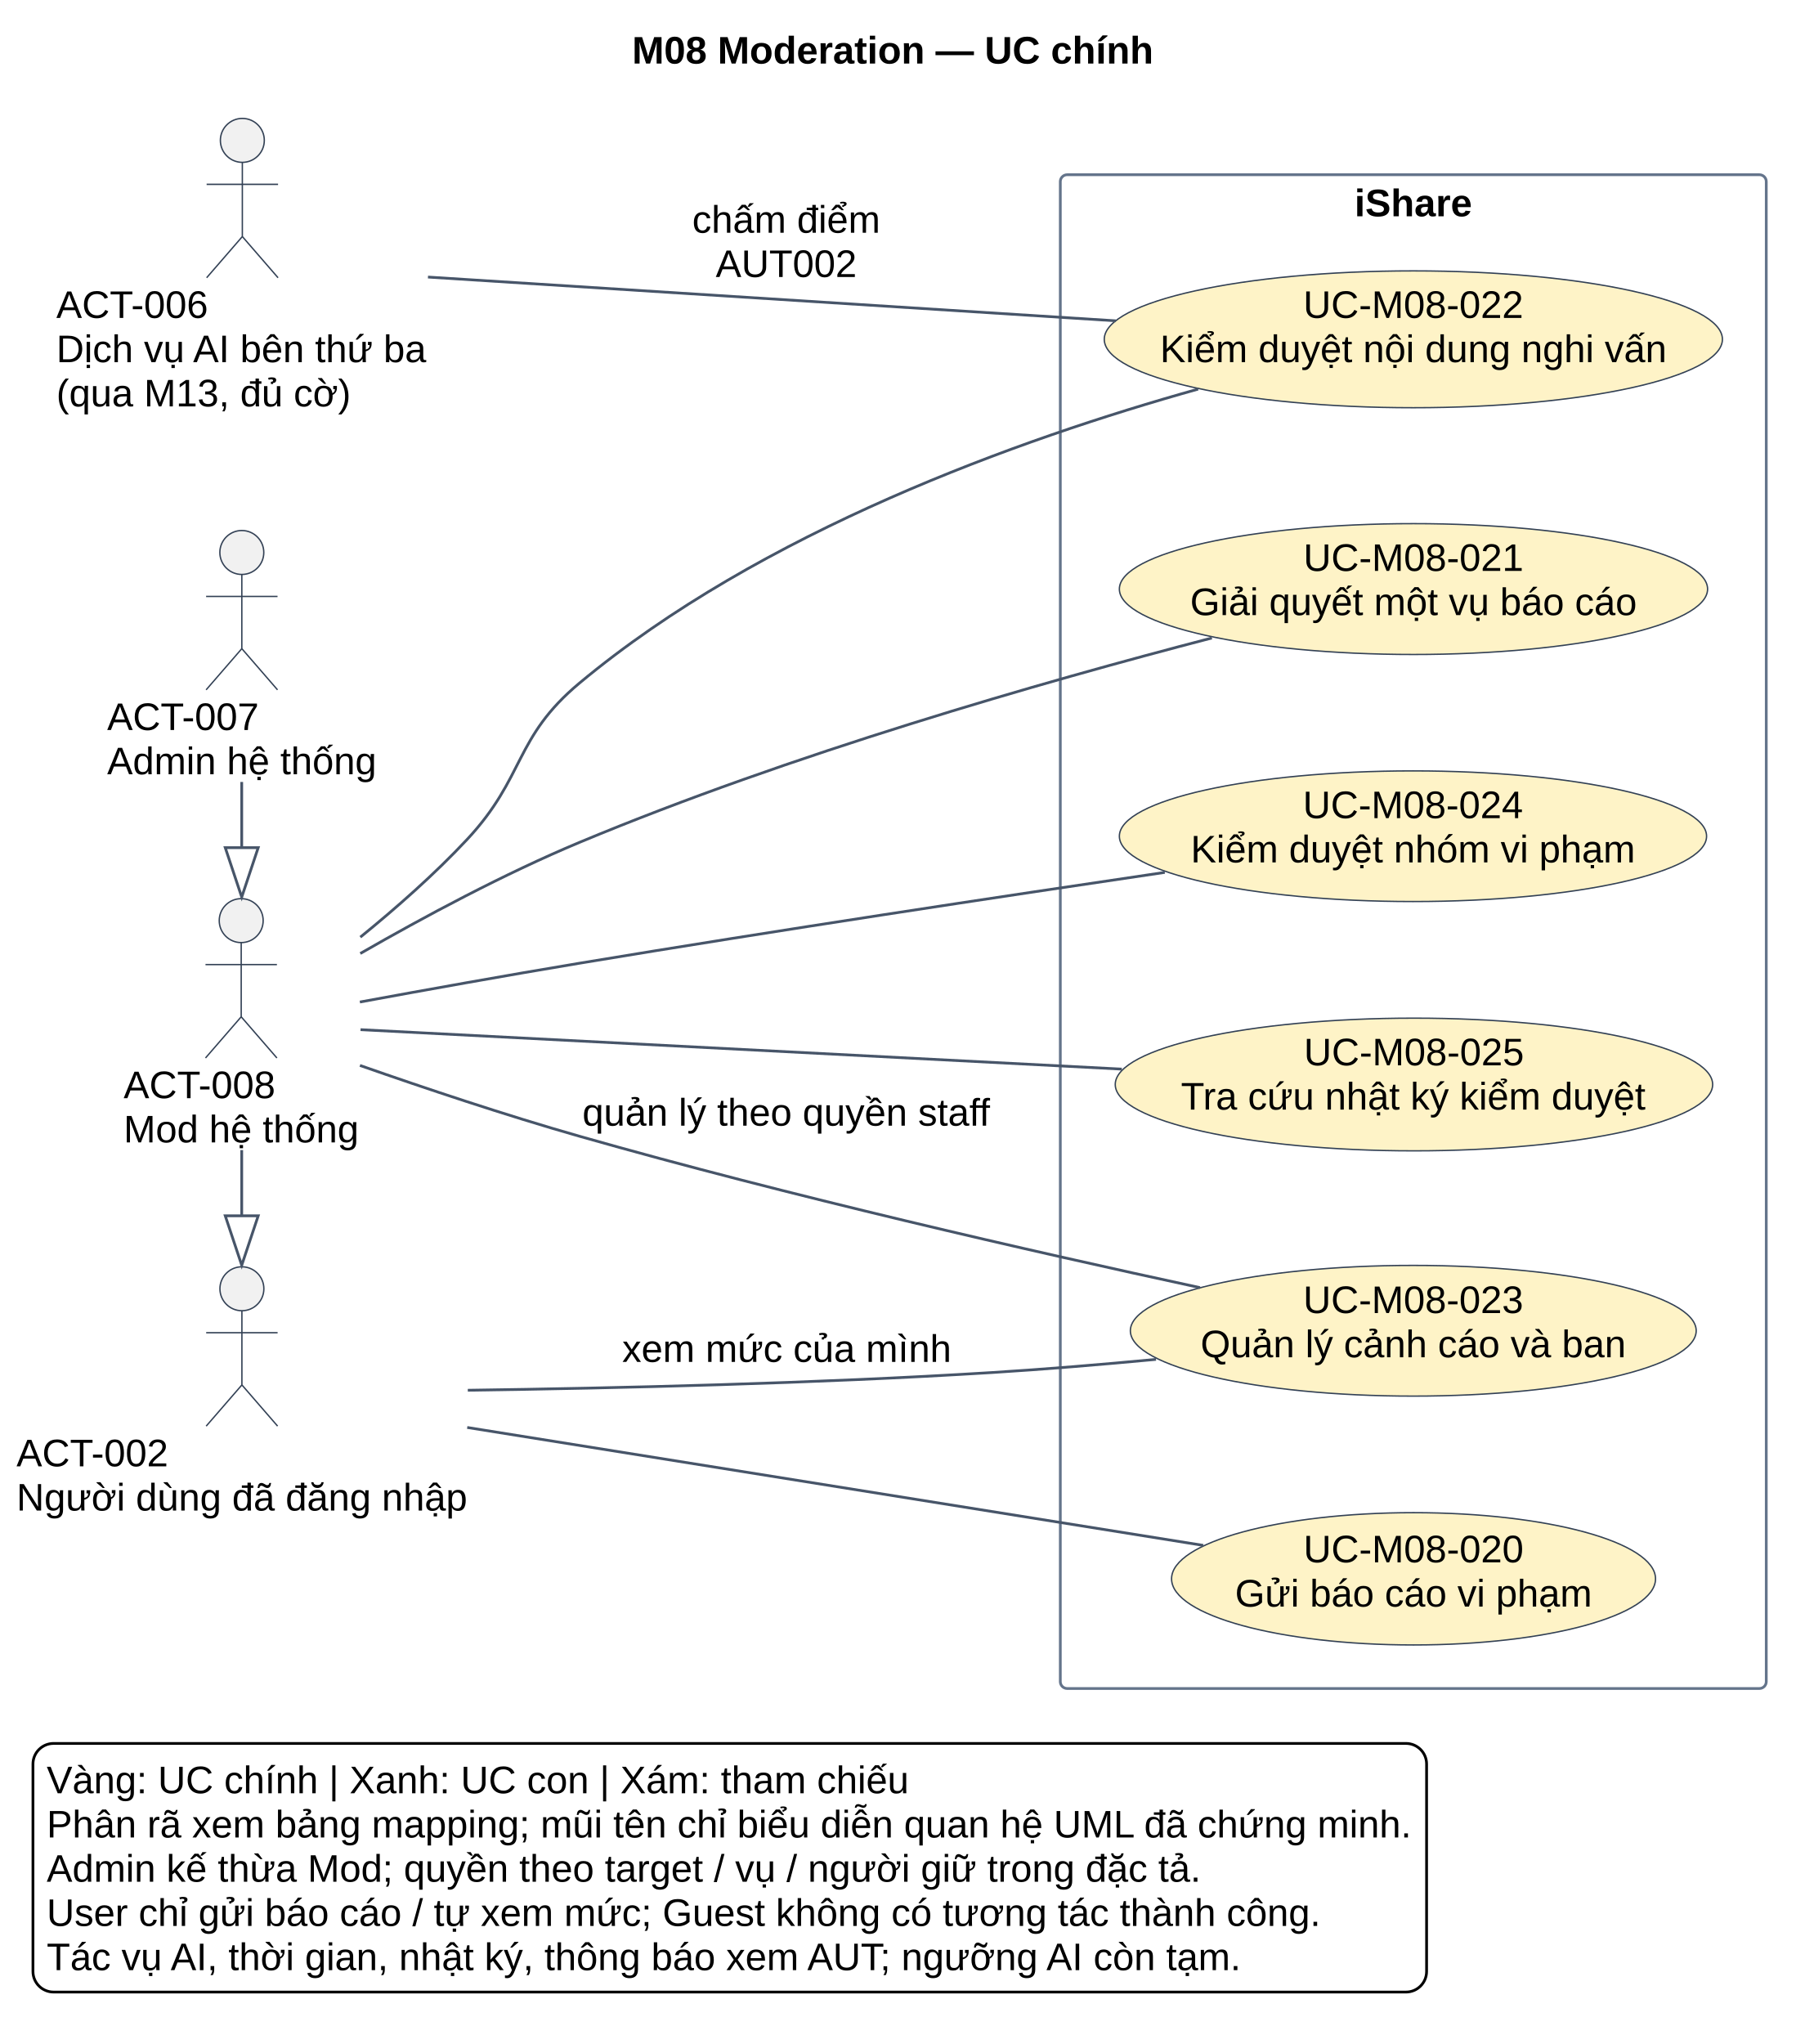
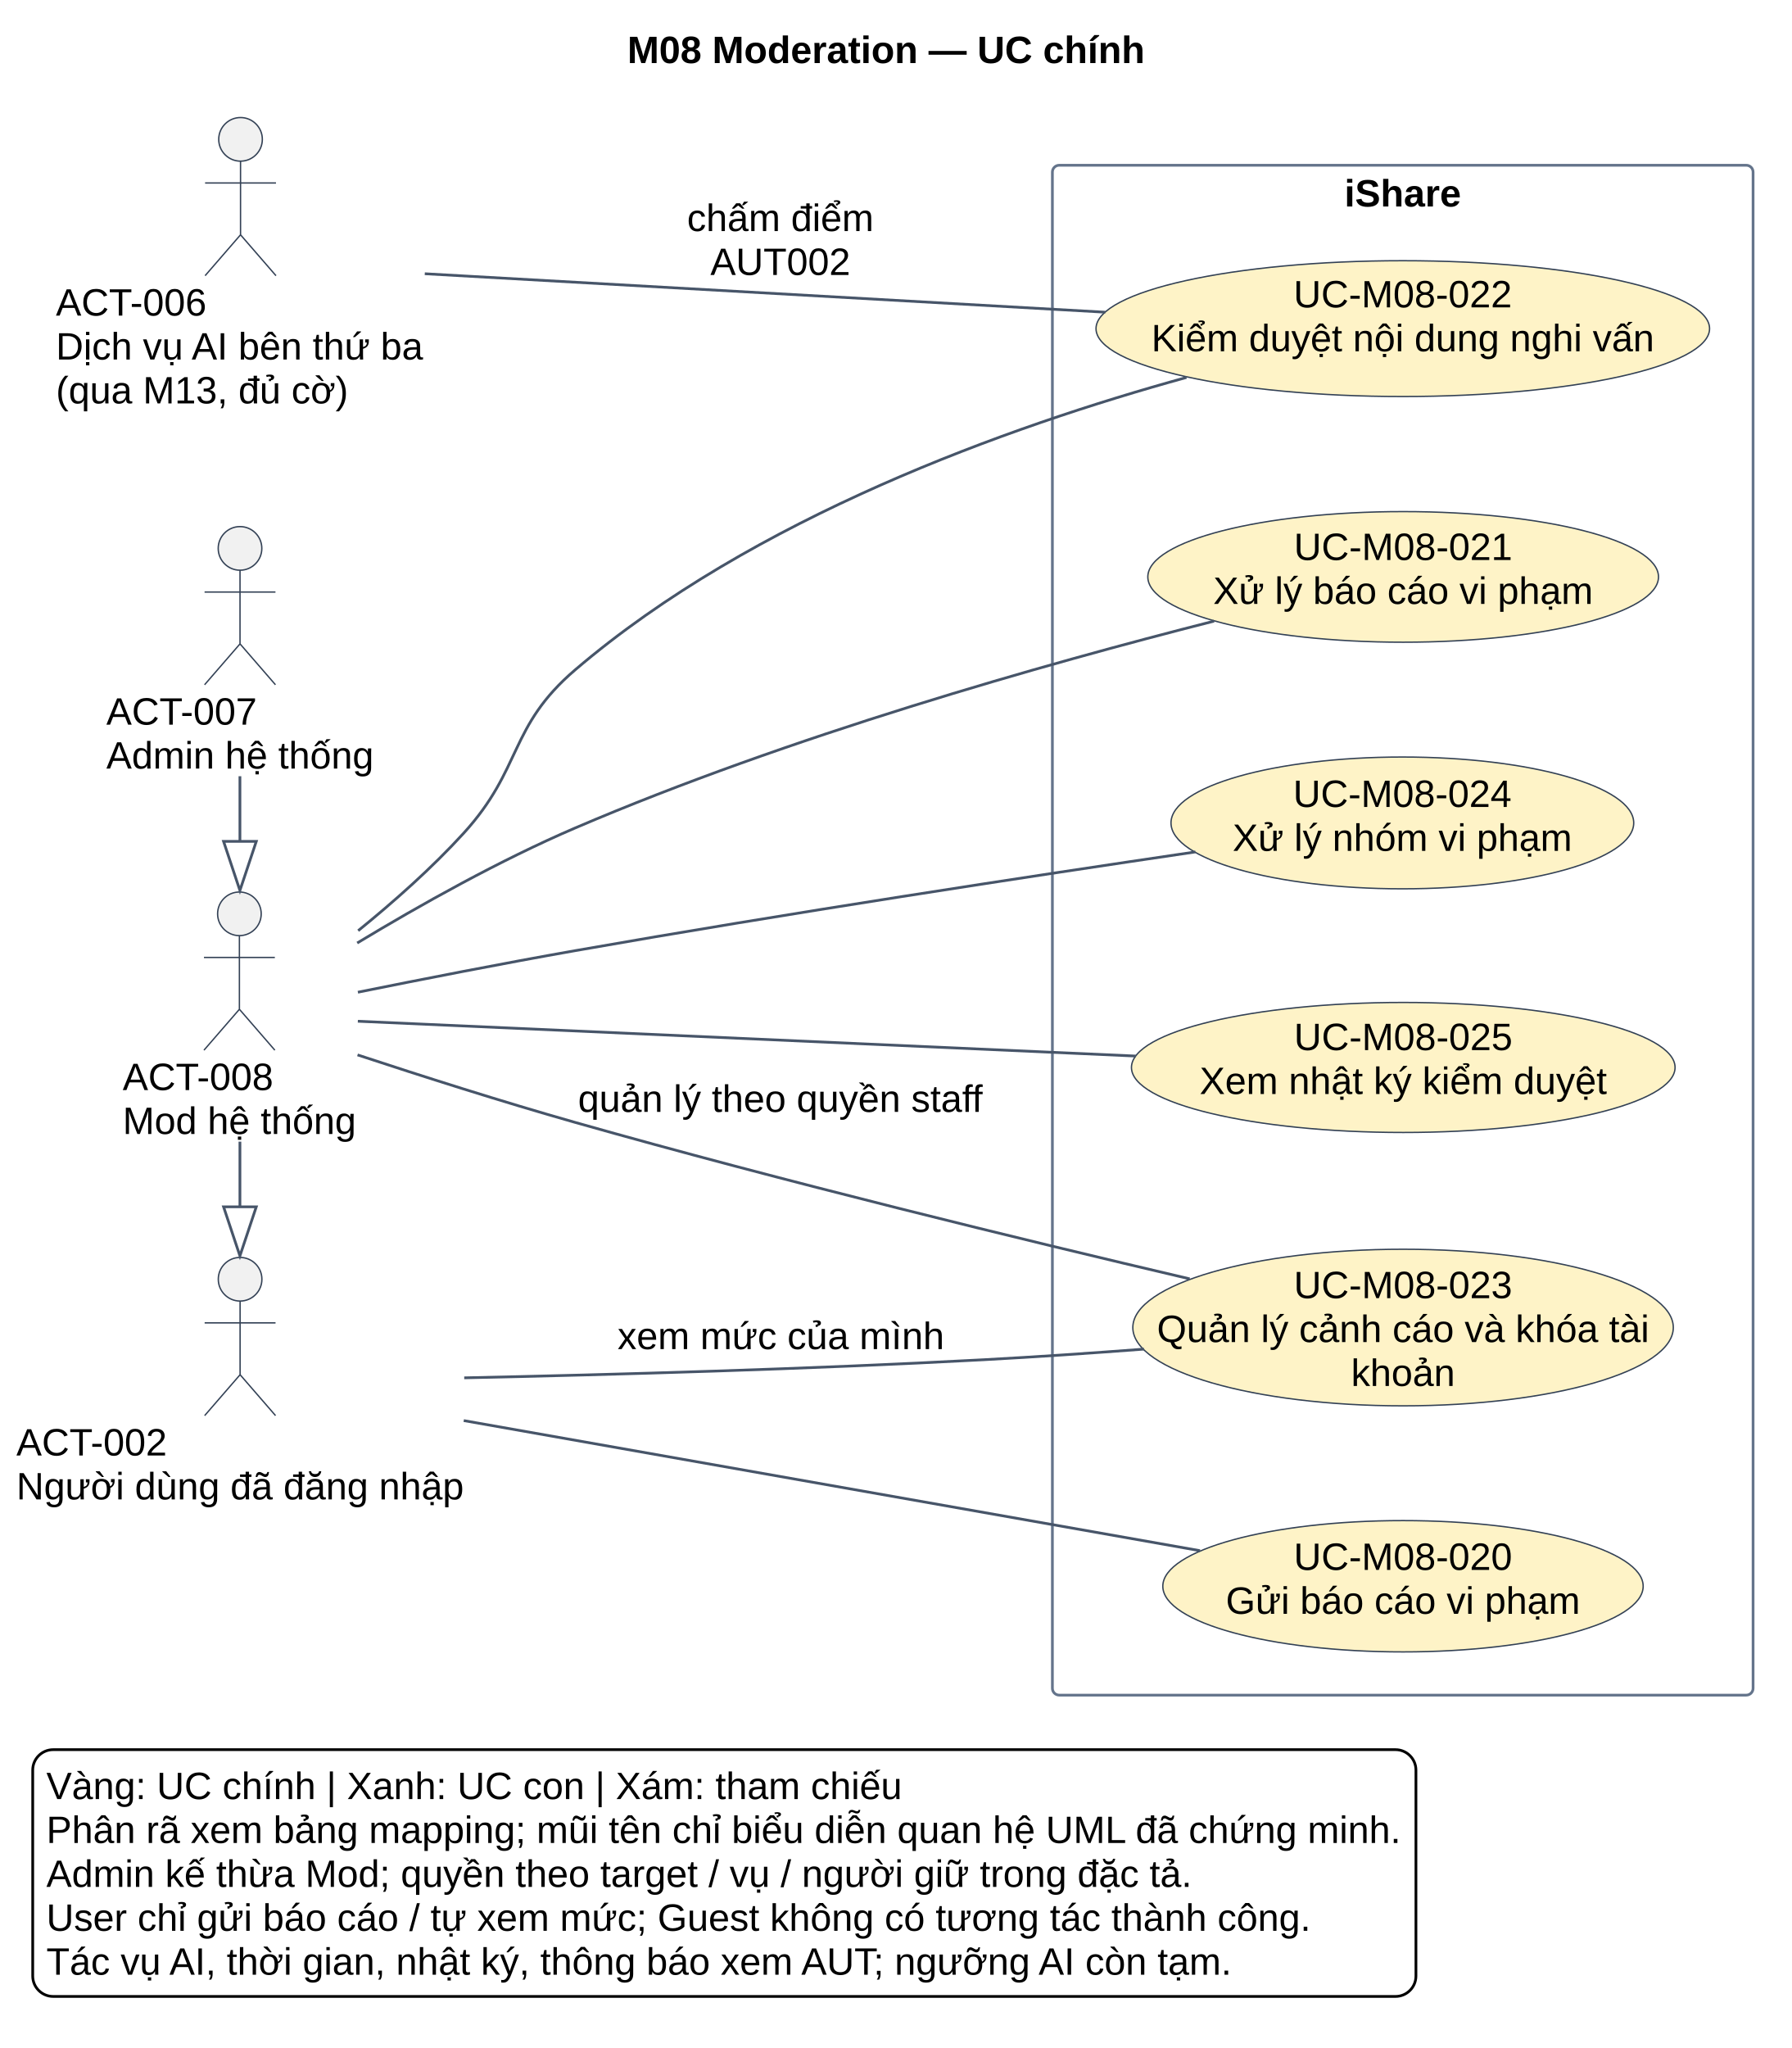
- <svg xmlns="http://www.w3.org/2000/svg" version="1.1" data-diagram-type="DESCRIPTION" style="width:657px;height:744px;background:#FFFFFF;" width="657px" height="744px" viewBox="0 0 657 744" zoomAndPan="magnify" preserveAspectRatio="none" contentStyleType="text/css">
+ <svg xmlns="http://www.w3.org/2000/svg" version="1.1" data-diagram-type="DESCRIPTION" style="width:657px;height:751px;background:#FFFFFF;" width="657px" height="751px" viewBox="0 0 657 751" zoomAndPan="magnify" preserveAspectRatio="none" contentStyleType="text/css">
  <defs />
  <g font-family="sans-serif" lengthAdjust="spacing">
    <g class="title" data-source-line="12">
      <text x="230.107" y="23.132" fill="#000" font-size="14" textLength="189.786" font-weight="700" font-family="Arial">M08 Moderation — UC chính</text>
    </g>
    <g class="cluster" data-qualified-name="iShare" id="ent0007" data-source-line="19">
-       <rect x="386" y="63.599" width="257" height="551" fill="none" style="stroke:#64748B;stroke-width:1;" rx="2.5" ry="2.5" />
-       <text x="493.1" y="78.73" fill="#000" font-size="14" textLength="42.8" font-weight="700" font-family="Arial">iShare</text>
+       <rect x="386" y="60.599" width="257" height="561" fill="none" style="stroke:#64748B;stroke-width:1;" rx="2.5" ry="2.5" />
+       <text x="493.1" y="75.73" fill="#000" font-size="14" textLength="42.8" font-weight="700" font-family="Arial">iShare</text>
    </g>
    <g class="entity" data-qualified-name="iShare.UC_M08_020" id="ent0008" data-source-line="20">
-       <ellipse cx="514.594" cy="574.675" rx="88.094" ry="24.077" fill="#FEF3C7" style="stroke:#334155;stroke-width:0.5;" />
-       <text x="474.525" y="568.68" fill="#000" font-size="14" textLength="80.138" font-family="Arial">UC-M08-020</text>
-       <text x="449.598" y="584.779" fill="#000" font-size="14" textLength="129.992" font-family="Arial">Gửi báo cáo vi phạm</text>
+       <ellipse cx="514.594" cy="581.675" rx="88.094" ry="24.077" fill="#FEF3C7" style="stroke:#334155;stroke-width:0.5;" />
+       <text x="474.525" y="575.68" fill="#000" font-size="14" textLength="80.138" font-family="Arial">UC-M08-020</text>
+       <text x="449.598" y="591.779" fill="#000" font-size="14" textLength="129.992" font-family="Arial">Gửi báo cáo vi phạm</text>
    </g>
    <g class="entity" data-qualified-name="iShare.UC_M08_021" id="ent0009" data-source-line="21">
-       <ellipse cx="514.57" cy="214.413" rx="107.07" ry="23.814" fill="#FEF3C7" style="stroke:#334155;stroke-width:0.5;" />
-       <text x="474.501" y="207.802" fill="#000" font-size="14" textLength="80.138" font-family="Arial">UC-M08-021</text>
-       <text x="433.247" y="223.9" fill="#000" font-size="14" textLength="162.647" font-family="Arial">Giải quyết một vụ báo cáo</text>
+       <ellipse cx="514.655" cy="211.548" rx="93.655" ry="23.949" fill="#FEF3C7" style="stroke:#334155;stroke-width:0.5;" />
+       <text x="474.587" y="205.355" fill="#000" font-size="14" textLength="80.138" font-family="Arial">UC-M08-021</text>
+       <text x="444.99" y="221.453" fill="#000" font-size="14" textLength="139.33" font-family="Arial">Xử lý báo cáo vi phạm</text>
    </g>
    <g class="entity" data-qualified-name="iShare.UC_M08_022" id="ent0010" data-source-line="22">
-       <ellipse cx="514.52" cy="123.503" rx="112.52" ry="24.904" fill="#FEF3C7" style="stroke:#334155;stroke-width:0.5;" />
-       <text x="474.451" y="115.716" fill="#000" font-size="14" textLength="80.138" font-family="Arial">UC-M08-022</text>
-       <text x="422.289" y="131.815" fill="#000" font-size="14" textLength="184.461" font-family="Arial">Kiểm duyệt nội dung nghi vấn</text>
+       <ellipse cx="514.52" cy="120.503" rx="112.52" ry="24.904" fill="#FEF3C7" style="stroke:#334155;stroke-width:0.5;" />
+       <text x="474.451" y="112.716" fill="#000" font-size="14" textLength="80.138" font-family="Arial">UC-M08-022</text>
+       <text x="422.289" y="128.815" fill="#000" font-size="14" textLength="184.461" font-family="Arial">Kiểm duyệt nội dung nghi vấn</text>
    </g>
    <g class="entity" data-qualified-name="iShare.UC_M08_023" id="ent0011" data-source-line="23">
-       <ellipse cx="514.497" cy="484.386" rx="102.997" ry="23.788" fill="#FEF3C7" style="stroke:#334155;stroke-width:0.5;" />
-       <text x="474.428" y="477.939" fill="#000" font-size="14" textLength="80.138" font-family="Arial">UC-M08-023</text>
-       <text x="437.056" y="494.038" fill="#000" font-size="14" textLength="154.882" font-family="Arial">Quản lý cảnh cáo và ban</text>
+       <ellipse cx="514.621" cy="486.809" rx="99.121" ry="28.711" fill="#FEF3C7" style="stroke:#334155;stroke-width:0.5;" />
+       <text x="474.552" y="476.038" fill="#000" font-size="14" textLength="80.138" font-family="Arial">UC-M08-023</text>
+       <text x="424.342" y="492.136" fill="#000" font-size="14" textLength="180.558" font-family="Arial">Quản lý cảnh cáo và khóa tài</text>
+       <text x="495.549" y="508.235" fill="#000" font-size="14" textLength="38.145" font-family="Arial">khoản</text>
    </g>
    <g class="entity" data-qualified-name="iShare.UC_M08_024" id="ent0012" data-source-line="24">
-       <ellipse cx="514.386" cy="304.376" rx="106.886" ry="23.777" fill="#FEF3C7" style="stroke:#334155;stroke-width:0.5;" />
-       <text x="474.317" y="297.805" fill="#000" font-size="14" textLength="80.138" font-family="Arial">UC-M08-024</text>
-       <text x="433.459" y="313.904" fill="#000" font-size="14" textLength="161.854" font-family="Arial">Kiểm duyệt nhóm vi phạm</text>
+       <ellipse cx="514.362" cy="301.764" rx="84.862" ry="24.165" fill="#FEF3C7" style="stroke:#334155;stroke-width:0.5;" />
+       <text x="474.293" y="295.906" fill="#000" font-size="14" textLength="80.138" font-family="Arial">UC-M08-024</text>
+       <text x="452.097" y="312.005" fill="#000" font-size="14" textLength="124.53" font-family="Arial">Xử lý nhóm vi phạm</text>
    </g>
    <g class="entity" data-qualified-name="iShare.UC_M08_025" id="ent0013" data-source-line="25">
-       <ellipse cx="514.743" cy="394.747" rx="108.743" ry="24.149" fill="#FEF3C7" style="stroke:#334155;stroke-width:0.5;" />
-       <text x="474.674" y="387.774" fill="#000" font-size="14" textLength="80.138" font-family="Arial">UC-M08-025</text>
-       <text x="429.912" y="403.873" fill="#000" font-size="14" textLength="169.661" font-family="Arial">Tra cứu nhật ký kiểm duyệt</text>
+       <ellipse cx="514.694" cy="391.437" rx="99.694" ry="23.839" fill="#FEF3C7" style="stroke:#334155;stroke-width:0.5;" />
+       <text x="474.625" y="385.071" fill="#000" font-size="14" textLength="80.138" font-family="Arial">UC-M08-025</text>
+       <text x="439.994" y="401.169" fill="#000" font-size="14" textLength="149.399" font-family="Arial">Xem nhật ký kiểm duyệt</text>
    </g>
    <g class="entity" data-qualified-name="A2" id="ent0001" data-source-line="13">
      <ellipse cx="88.062" cy="469.099" rx="8" ry="8" fill="#F1F1F1" style="stroke:#334155;stroke-width:0.5;" />
      <path d="M88.062,477.099 L88.062,504.099 M75.062,485.099 L101.062,485.099 M88.062,504.099 L75.062,519.099 M88.062,504.099 L101.062,519.099" style="stroke:#334155;stroke-width:0.5;" fill="none" />
      <text x="6" y="533.73" fill="#000" font-size="14" textLength="56.021" font-family="Arial">ACT-002</text>
      <text x="6" y="549.829" fill="#000" font-size="14" textLength="164.124" font-family="Arial">Người dùng đã đăng nhập</text>
    </g>
    <g class="entity" data-qualified-name="A8" id="ent0002" data-source-line="14">
      <ellipse cx="87.81" cy="335.099" rx="8" ry="8" fill="#F1F1F1" style="stroke:#334155;stroke-width:0.5;" />
      <path d="M87.81,343.099 L87.81,370.099 M74.81,351.099 L100.81,351.099 M87.81,370.099 L74.81,385.099 M87.81,370.099 L100.81,385.099" style="stroke:#334155;stroke-width:0.5;" fill="none" />
      <text x="45" y="399.73" fill="#000" font-size="14" textLength="56.021" font-family="Arial">ACT-008</text>
      <text x="45" y="415.829" fill="#000" font-size="14" textLength="85.62" font-family="Arial">Mod hệ thống</text>
    </g>
    <g class="entity" data-qualified-name="A7" id="ent0003" data-source-line="15">
      <ellipse cx="88.034" cy="201.099" rx="8" ry="8" fill="#F1F1F1" style="stroke:#334155;stroke-width:0.5;" />
      <path d="M88.034,209.099 L88.034,236.099 M75.034,217.099 L101.034,217.099 M88.034,236.099 L75.034,251.099 M88.034,236.099 L101.034,251.099" style="stroke:#334155;stroke-width:0.5;" fill="none" />
      <text x="39" y="265.73" fill="#000" font-size="14" textLength="56.021" font-family="Arial">ACT-007</text>
      <text x="39" y="281.829" fill="#000" font-size="14" textLength="98.068" font-family="Arial">Admin hệ thống</text>
    </g>
    <g class="entity" data-qualified-name="A6" id="ent0006" data-source-line="18">
      <ellipse cx="88.224" cy="51.099" rx="8" ry="8" fill="#F1F1F1" style="stroke:#334155;stroke-width:0.5;" />
      <path d="M88.224,59.099 L88.224,86.099 M75.224,67.099 L101.224,67.099 M88.224,86.099 L75.224,101.099 M88.224,86.099 L101.224,101.099" style="stroke:#334155;stroke-width:0.5;" fill="none" />
      <text x="20.5" y="115.73" fill="#000" font-size="14" textLength="56.021" font-family="Arial">ACT-006</text>
      <text x="20.5" y="131.829" fill="#000" font-size="14" textLength="135.447" font-family="Arial">Dịch vụ AI bên thứ ba</text>
      <text x="20.5" y="147.928" fill="#000" font-size="14" textLength="107.229" font-family="Arial">(qua M13, đủ cờ)</text>
    </g>
    <g class="link" data-entity-1="ent0003" data-entity-2="ent0002" id="lnk4" data-source-line="16" data-link-type="extension">
      <path d="M88,284.629 C88,298.599 88,294.569 88,308.539" style="stroke:#475569;stroke-width:1;" fill="none" id="A7-to-A8" />
      <polygon points="88,326.539,94,308.539,82,308.539,88,326.539" fill="none" style="stroke:#475569;stroke-width:1;stroke-linejoin:miter;stroke-miterlimit:10;" />
    </g>
    <g class="link" data-entity-1="ent0002" data-entity-2="ent0001" id="lnk5" data-source-line="17" data-link-type="extension">
      <path d="M88,418.629 C88,432.599 88,428.569 88,442.539" style="stroke:#475569;stroke-width:1;" fill="none" id="A8-to-A2" />
      <polygon points="88,460.539,94,442.539,82,442.539,88,460.539" fill="none" style="stroke:#475569;stroke-width:1;stroke-linejoin:miter;stroke-miterlimit:10;" />
    </g>
    <g class="link" data-entity-1="ent0001" data-entity-2="ent0008" id="lnk14" data-source-line="27" data-link-type="association">
-       <path d="M170.09,519.589 C247.34,531.959 362.71,550.449 438.04,562.509" style="stroke:#475569;stroke-width:1;" fill="none" id="A2-UC_M08_020" />
+       <path d="M170.09,520.929 C248.07,534.699 364.87,555.339 440.14,568.639" style="stroke:#475569;stroke-width:1;" fill="none" id="A2-UC_M08_020" />
    </g>
    <g class="link" data-entity-1="ent0002" data-entity-2="ent0009" id="lnk15" data-source-line="28" data-link-type="association">
-       <path d="M131.16,347.069 C154.2,333.819 183.56,318.059 211,306.599 C287.49,274.659 378.99,248.389 441.18,232.219" style="stroke:#475569;stroke-width:1;" fill="none" id="A8-UC_M08_021" />
+       <path d="M131.02,345.799 C154.01,331.919 183.38,315.439 211,303.599 C288.95,270.189 382.99,243.589 445.31,227.759" style="stroke:#475569;stroke-width:1;" fill="none" id="A8-UC_M08_021" />
    </g>
    <g class="link" data-entity-1="ent0002" data-entity-2="ent0010" id="lnk16" data-source-line="29" data-link-type="association">
-       <path d="M131.18,341.119 C144.25,330.499 158.29,318.129 170,305.599 C191.31,282.799 187.02,268.569 211,248.599 C277.04,193.589 370.64,159.949 436.18,141.629" style="stroke:#475569;stroke-width:1;" fill="none" id="A8-UC_M08_022" />
+       <path d="M131.37,341.289 C144.45,330.669 158.44,318.269 170,305.599 C191.77,281.739 186.44,266.569 211,245.599 C276.15,189.979 369.47,156.519 435.19,138.409" style="stroke:#475569;stroke-width:1;" fill="none" id="A8-UC_M08_022" />
    </g>
    <g class="link" data-entity-1="ent0001" data-entity-2="ent0011" id="lnk17" data-source-line="30" data-link-type="association">
-       <path d="M170.3,506.039 C224.39,505.289 297,503.569 361,499.599 C380.38,498.399 401.11,496.659 420.84,494.799" style="stroke:#475569;stroke-width:1;" fill="none" id="A2-UC_M08_023" />
-       <text x="226.5" y="495.73" fill="#000" font-size="14" textLength="119.848" font-family="Arial">xem mức của mình</text>
+       <path d="M170.27,505.249 C224.36,504.099 296.96,502.059 361,498.599 C379.96,497.579 400.23,496.189 419.59,494.719" style="stroke:#475569;stroke-width:1;" fill="none" id="A2-UC_M08_023" />
+       <text x="226.5" y="494.73" fill="#000" font-size="14" textLength="119.848" font-family="Arial">xem mức của mình</text>
    </g>
    <g class="link" data-entity-1="ent0002" data-entity-2="ent0011" id="lnk18" data-source-line="31" data-link-type="association">
-       <path d="M131.04,387.809 C154.42,395.999 184.14,405.949 211,413.599 C287.14,435.279 375.39,455.429 436.85,468.689" style="stroke:#475569;stroke-width:1;" fill="none" id="A8-UC_M08_023" />
-       <text x="212" y="409.73" fill="#000" font-size="14" textLength="148.661" font-family="Arial">quản lý theo quyền staff</text>
+       <path d="M131.14,386.829 C154.54,394.539 184.26,404.019 211,411.599 C287.13,433.179 375,454.579 436.36,468.959" style="stroke:#475569;stroke-width:1;" fill="none" id="A8-UC_M08_023" />
+       <text x="212" y="407.73" fill="#000" font-size="14" textLength="148.661" font-family="Arial">quản lý theo quyền staff</text>
    </g>
    <g class="link" data-entity-1="ent0002" data-entity-2="ent0012" id="lnk19" data-source-line="32" data-link-type="association">
-       <path d="M131.01,364.729 C154.51,360.399 184.36,355.029 211,350.599 C282.53,338.709 363.78,326.429 424.05,317.539" style="stroke:#475569;stroke-width:1;" fill="none" id="A8-UC_M08_024" />
+       <path d="M131.27,363.849 C154.72,359.109 184.43,353.279 211,348.599 C288.34,334.989 377.17,321.429 438.46,312.399" style="stroke:#475569;stroke-width:1;" fill="none" id="A8-UC_M08_024" />
    </g>
    <g class="link" data-entity-1="ent0002" data-entity-2="ent0013" id="lnk20" data-source-line="33" data-link-type="association">
-       <path d="M131.25,374.789 C195.32,378.109 319.02,384.519 408.38,389.149" style="stroke:#475569;stroke-width:1;" fill="none" id="A8-UC_M08_025" />
+       <path d="M131.25,374.489 C197.31,377.449 326.77,383.239 416.62,387.259" style="stroke:#475569;stroke-width:1;" fill="none" id="A8-UC_M08_025" />
    </g>
    <g class="link" data-entity-1="ent0006" data-entity-2="ent0010" id="lnk21" data-source-line="34" data-link-type="association">
-       <path d="M155.8,100.849 C222.92,105.119 327.45,111.769 406.21,116.779" style="stroke:#475569;stroke-width:1;" fill="none" id="A6-UC_M08_022" />
+       <path d="M155.8,100.379 C222.69,104.159 326.72,110.039 405.39,114.489" style="stroke:#475569;stroke-width:1;" fill="none" id="A6-UC_M08_022" />
      <text x="252" y="84.73" fill="#000" font-size="14" textLength="68.469" font-family="Arial">chấm điểm</text>
      <text x="260.555" y="100.829" fill="#000" font-size="14" textLength="51.358" font-family="Arial">AUT002</text>
    </g>
    <g class="legend" data-source-line="35">
-       <rect x="12" y="634.599" width="507.342" height="90.493" fill="none" style="stroke:#000;stroke-width:1;" rx="7.5" ry="7.5" />
-       <text x="17" y="652.73" fill="#000" font-size="14" textLength="313.872" font-family="Arial">Vàng: UC chính | Xanh: UC con | Xám: tham chiếu</text>
-       <text x="17" y="668.829" fill="#000" font-size="14" textLength="497.342" font-family="Arial">Phân rã xem bảng mapping; mũi tên chỉ biểu diễn quan hệ UML đã chứng minh.</text>
-       <text x="17" y="684.928" fill="#000" font-size="14" textLength="420.191" font-family="Arial">Admin kế thừa Mod; quyền theo target / vụ / người giữ trong đặc tả.</text>
-       <text x="17" y="701.026" fill="#000" font-size="14" textLength="463.777" font-family="Arial">User chỉ gửi báo cáo / tự xem mức; Guest không có tương tác thành công.</text>
-       <text x="17" y="717.125" fill="#000" font-size="14" textLength="438.614" font-family="Arial">Tác vụ AI, thời gian, nhật ký, thông báo xem AUT; ngưỡng AI còn tạm.</text>
+       <rect x="12" y="641.599" width="507.342" height="90.493" fill="none" style="stroke:#000;stroke-width:1;" rx="7.5" ry="7.5" />
+       <text x="17" y="659.73" fill="#000" font-size="14" textLength="313.872" font-family="Arial">Vàng: UC chính | Xanh: UC con | Xám: tham chiếu</text>
+       <text x="17" y="675.829" fill="#000" font-size="14" textLength="497.342" font-family="Arial">Phân rã xem bảng mapping; mũi tên chỉ biểu diễn quan hệ UML đã chứng minh.</text>
+       <text x="17" y="691.928" fill="#000" font-size="14" textLength="420.191" font-family="Arial">Admin kế thừa Mod; quyền theo target / vụ / người giữ trong đặc tả.</text>
+       <text x="17" y="708.026" fill="#000" font-size="14" textLength="463.777" font-family="Arial">User chỉ gửi báo cáo / tự xem mức; Guest không có tương tác thành công.</text>
+       <text x="17" y="724.125" fill="#000" font-size="14" textLength="438.614" font-family="Arial">Tác vụ AI, thời gian, nhật ký, thông báo xem AUT; ngưỡng AI còn tạm.</text>
    </g>
  </g>
</svg>
